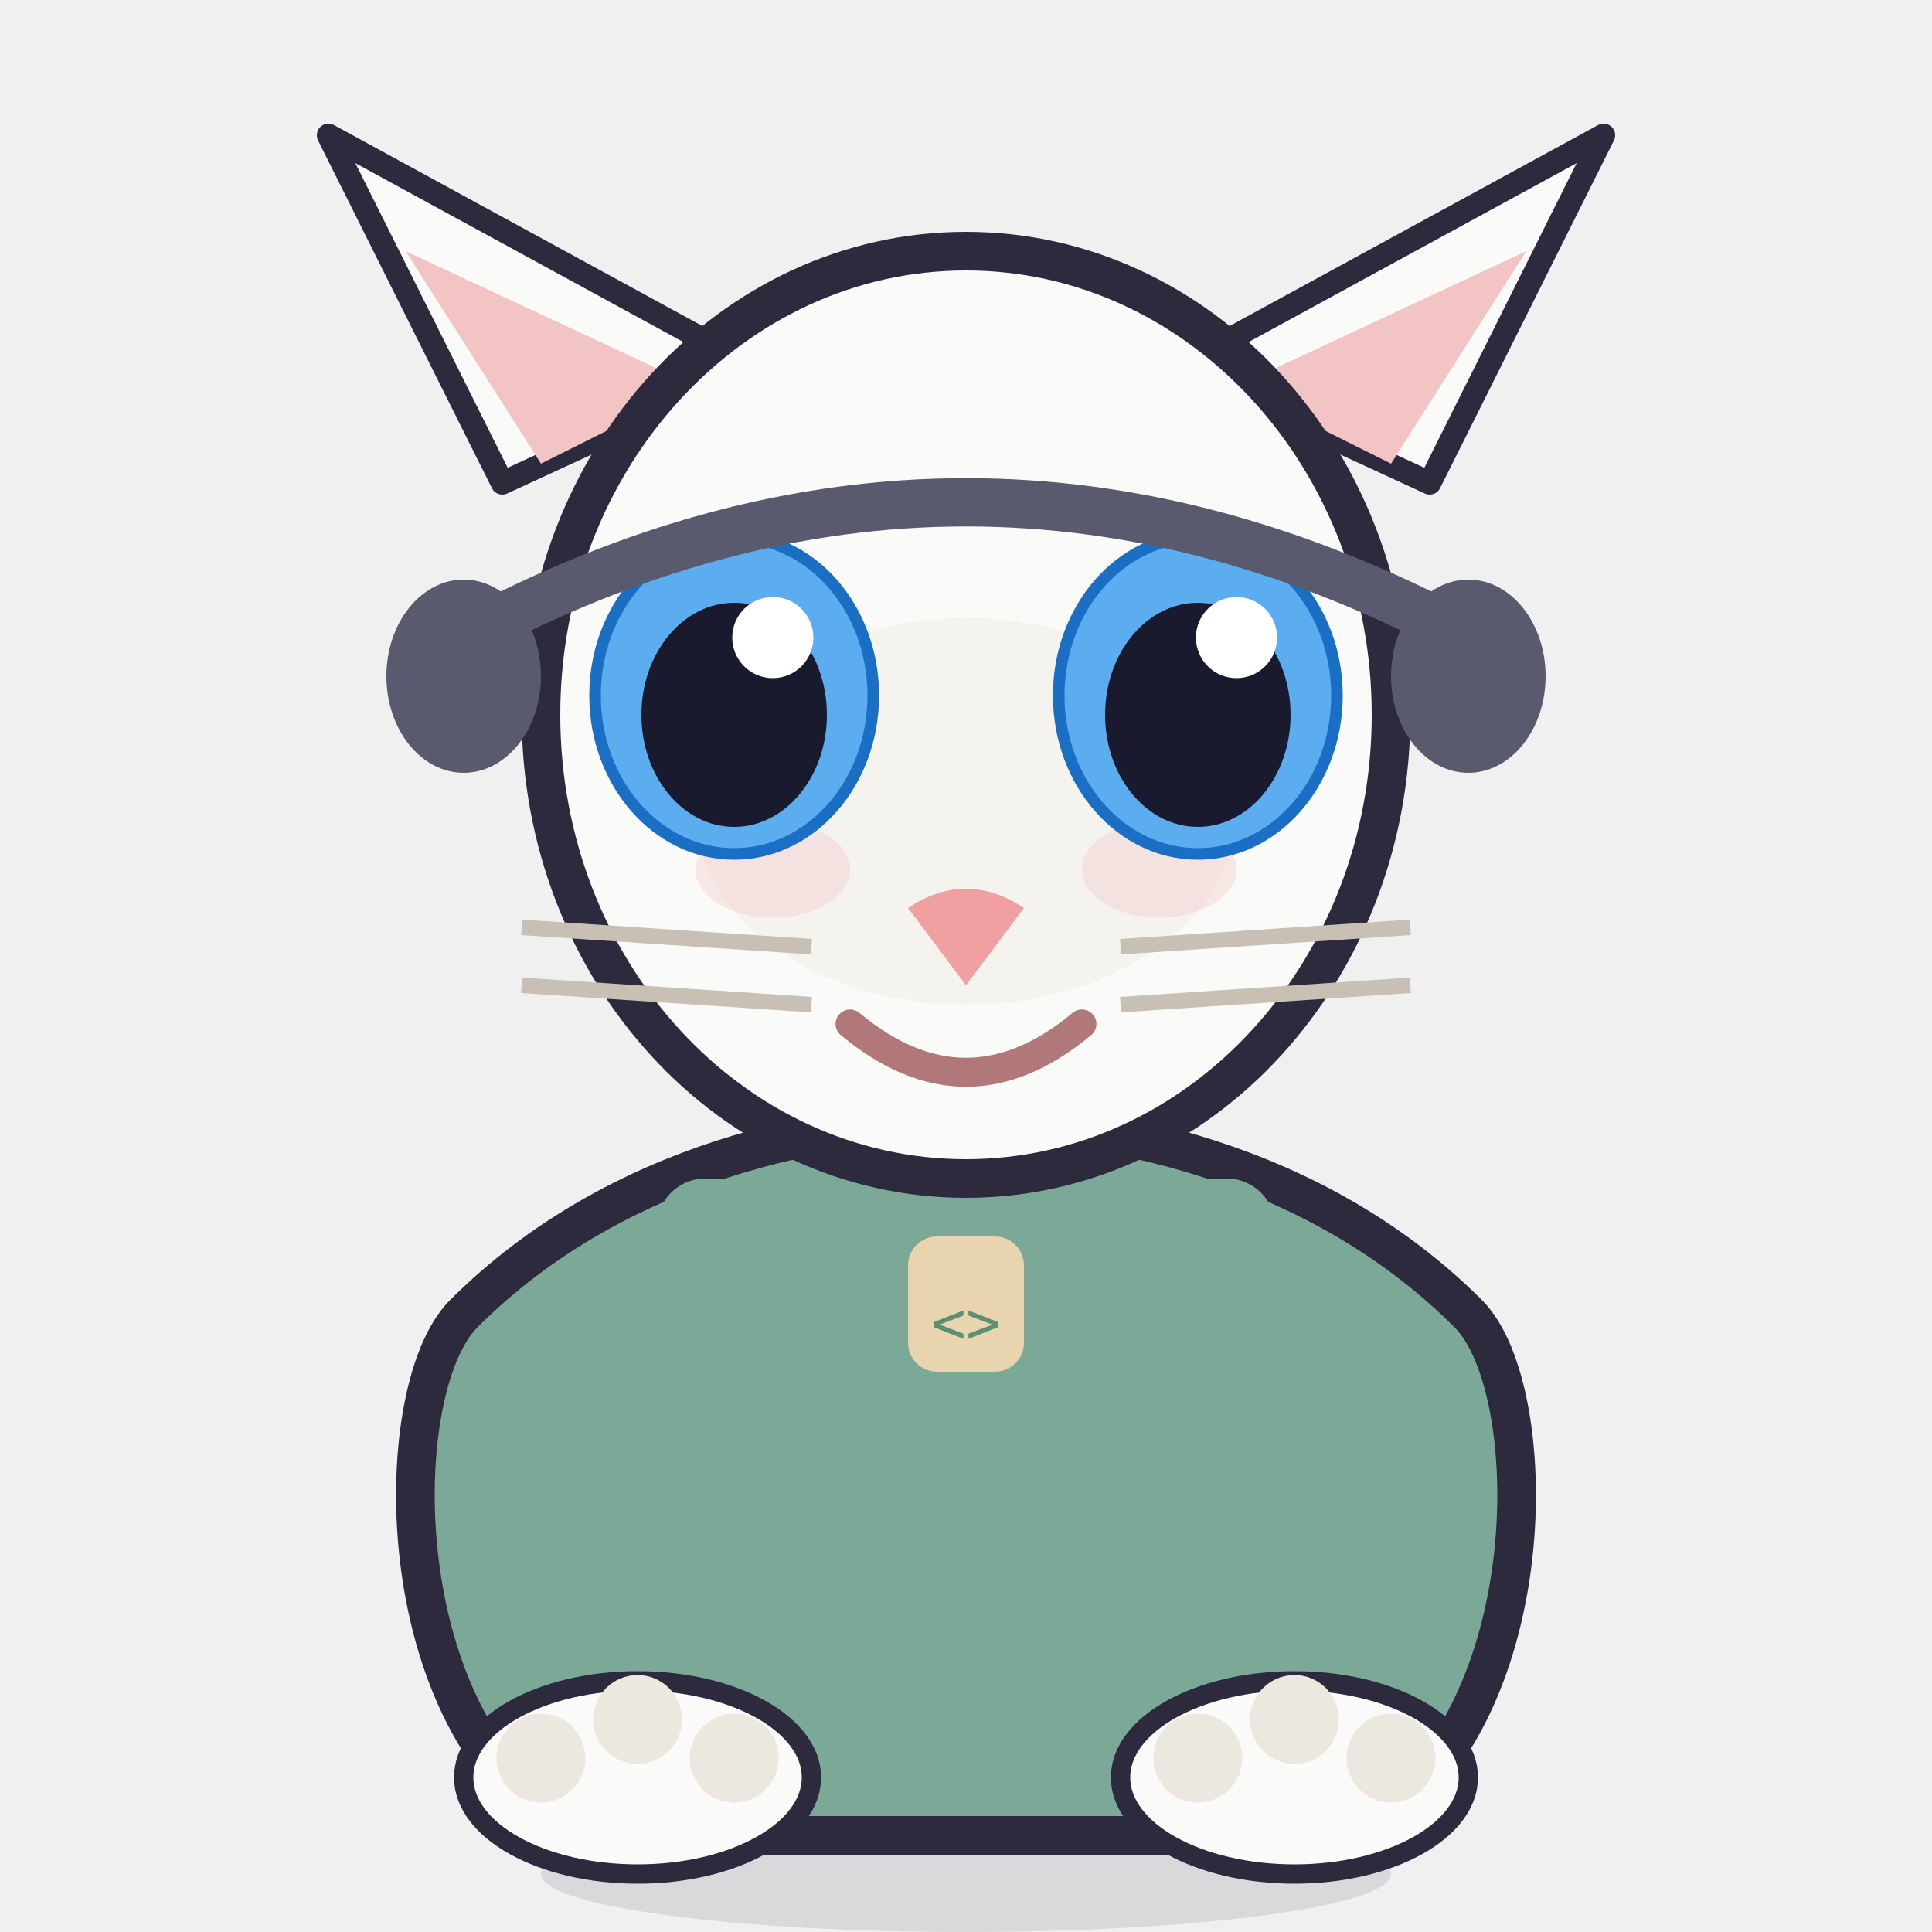
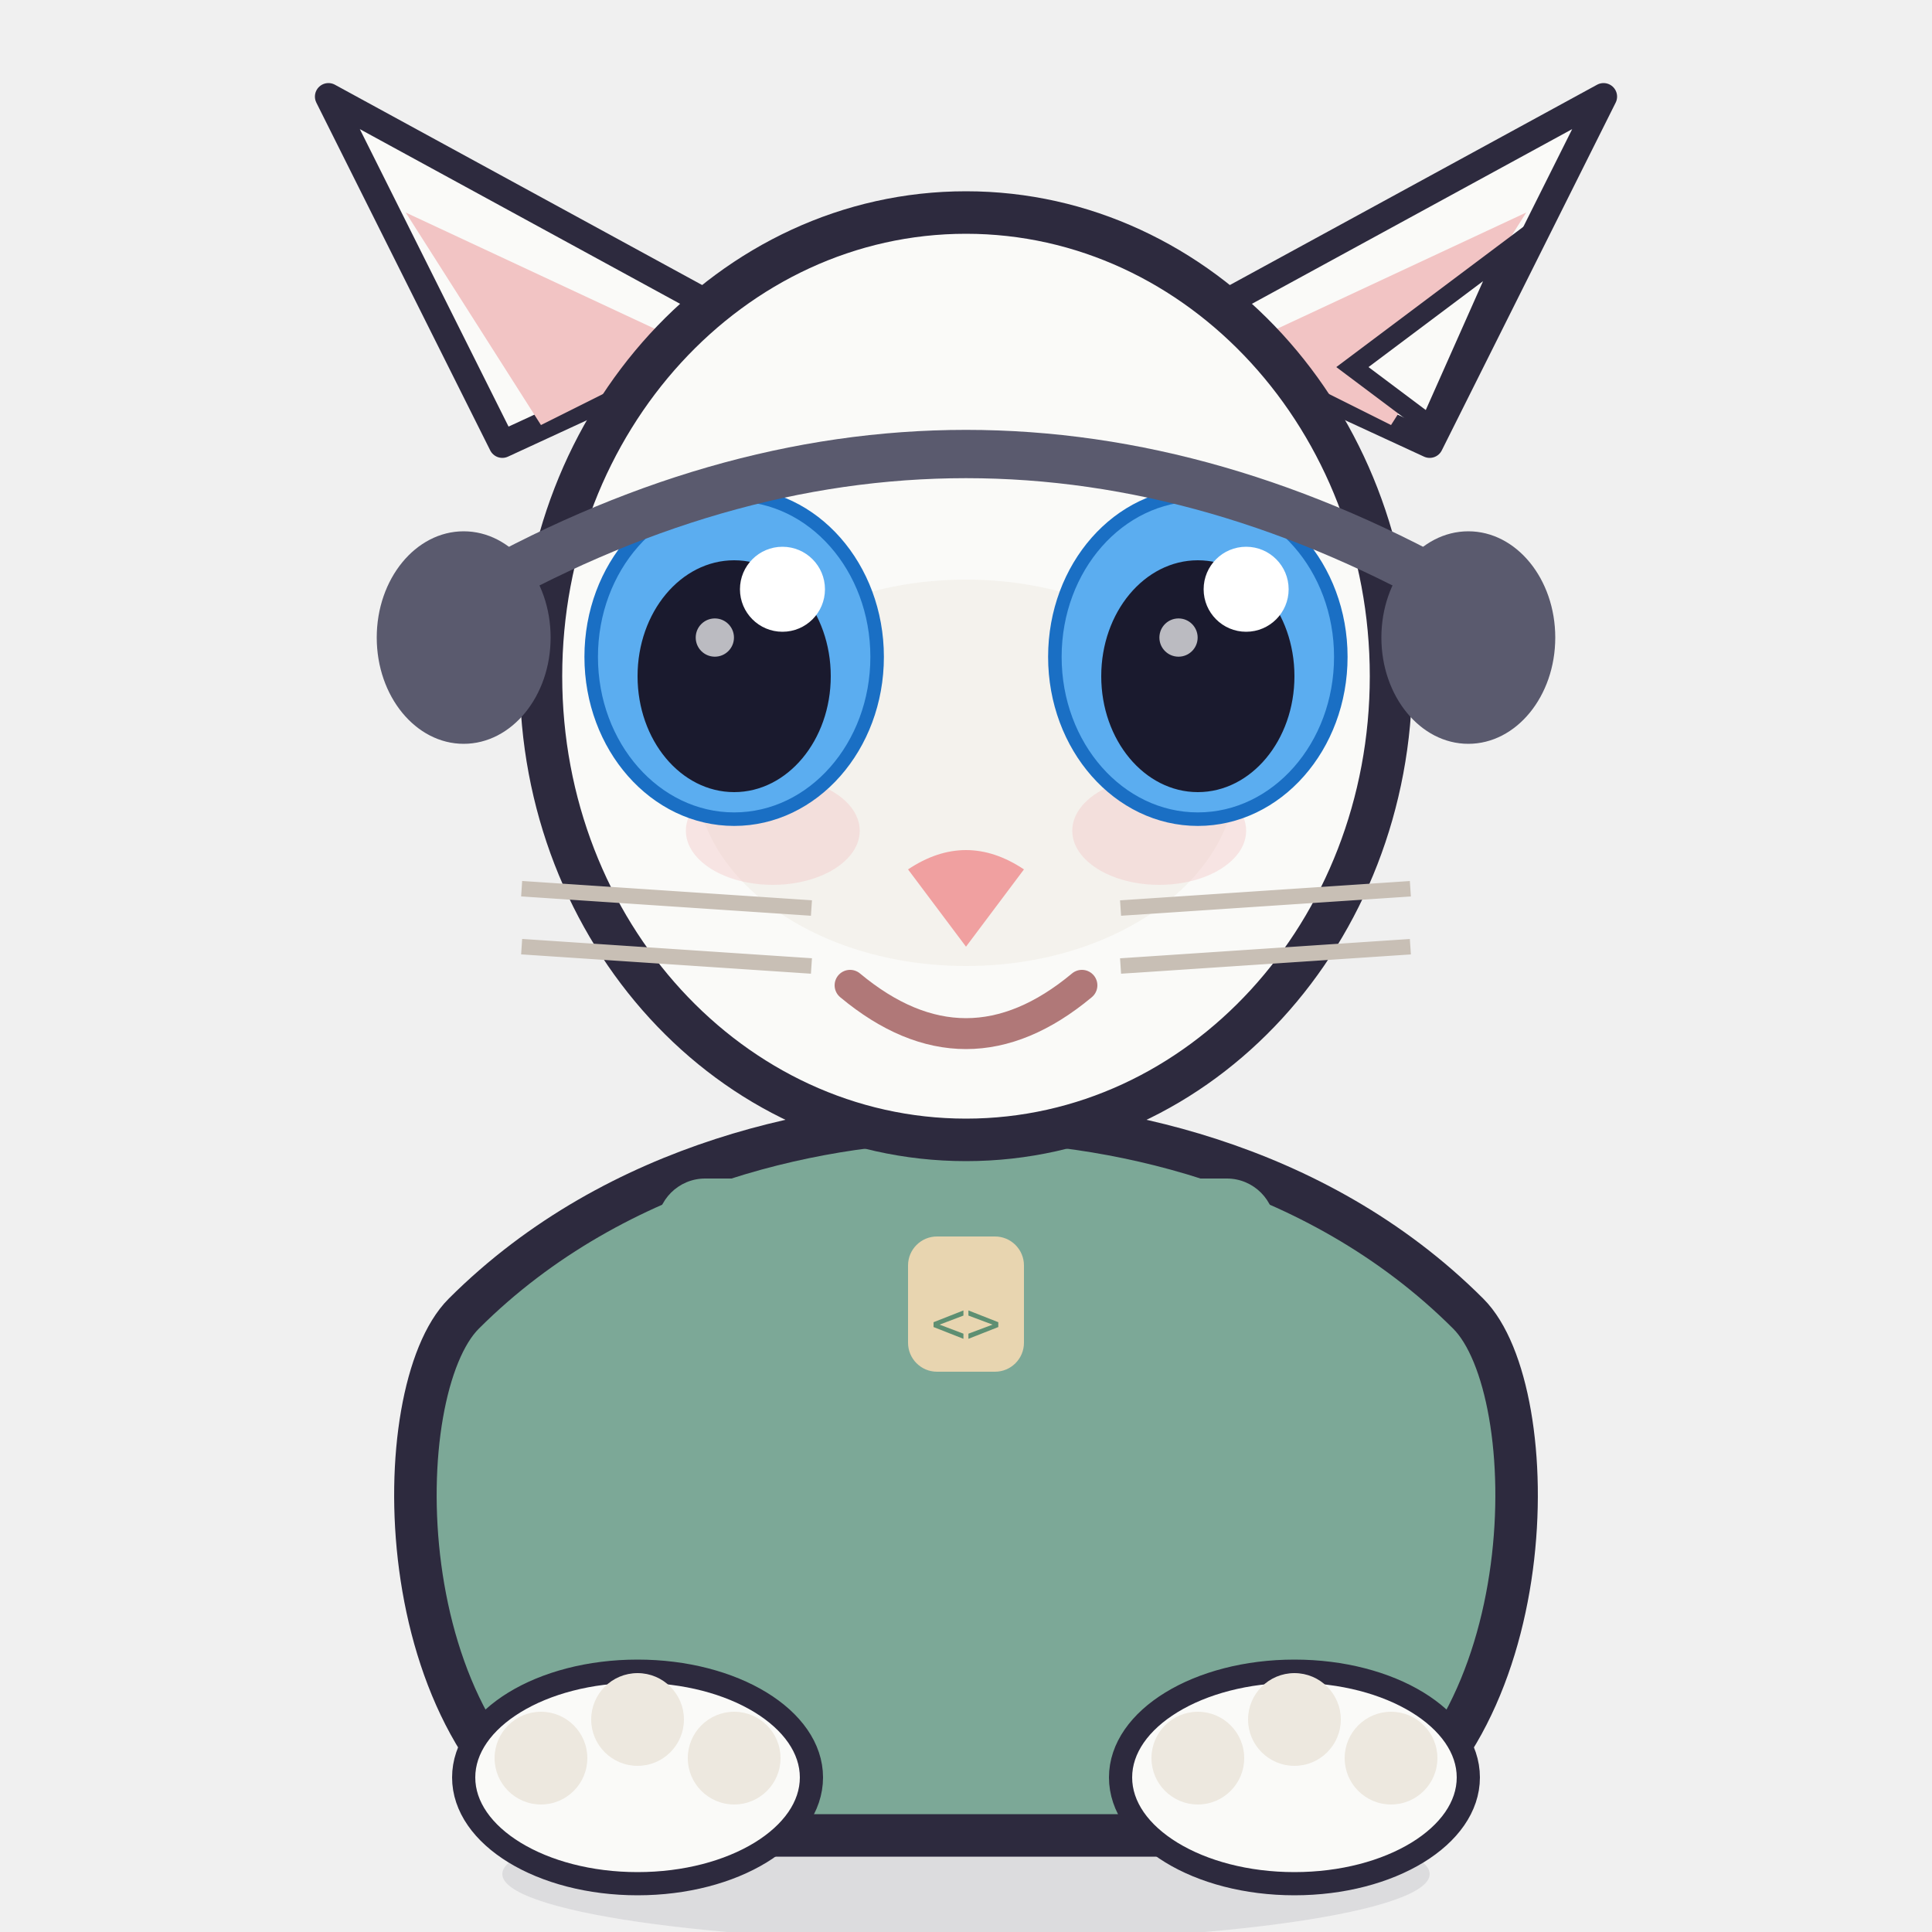
<svg xmlns="http://www.w3.org/2000/svg" viewBox="0 0 100 100" width="100" height="100" role="img" aria-label="Mid Casey, perk">
-   <ellipse cx="50" cy="97" rx="22" ry="3" fill="#2D2A3E" opacity="0.12" />
-   <path d="M24,68 C20,72 20,90 30,95 L70,95 C80,90 80,72 76,68 C68,60 57,58 50,58 C43,58 32,60 24,68 Z" fill="#7CA897" stroke="#2D2A3E" stroke-width="2" stroke-linejoin="round" />
-   <rect x="34" y="61" width="32" height="5" rx="2.5" fill="#7CA897" />
-   <rect x="47" y="64" width="6" height="7" rx="1.5" fill="#E8D5B0" />
-   <text x="50" y="69.5" text-anchor="middle" font-family="monospace" font-size="3" fill="#5E8F72">&lt;&gt;</text>
-   <ellipse cx="33" cy="92" rx="9" ry="5" fill="#FAFAF8" stroke="#2D2A3E" stroke-width="1" />
-   <circle cx="28" cy="91" r="2.3" fill="#EDE8DF" />
-   <circle cx="33" cy="89" r="2.3" fill="#EDE8DF" />
-   <circle cx="38" cy="91" r="2.3" fill="#EDE8DF" />
-   <ellipse cx="67" cy="92" rx="9" ry="5" fill="#FAFAF8" stroke="#2D2A3E" stroke-width="1" />
-   <circle cx="62" cy="91" r="2.3" fill="#EDE8DF" />
-   <circle cx="67" cy="89" r="2.3" fill="#EDE8DF" />
-   <circle cx="72" cy="91" r="2.3" fill="#EDE8DF" />
+   <ellipse cx="50" cy="97" rx="24" ry="3.5" fill="#2D2A3E" opacity="0.1" />
  <g>
-     <path d="M26,25 L17,7 L39,19 Z" fill="#FAFAF8" stroke="#2D2A3E" stroke-width="1.2" stroke-linejoin="round" />
-     <path d="M28,24 L21,13 L36,20 Z" fill="#F2C4C4" />
-     <path d="M74,25 L83,7 L61,19 Z" fill="#FAFAF8" stroke="#2D2A3E" stroke-width="1.2" stroke-linejoin="round" />
-     <path d="M72,24 L79,13 L64,20 Z" fill="#F2C4C4" />
-     <ellipse cx="50" cy="37" rx="22" ry="24" fill="#FAFAF8" stroke="#2D2A3E" stroke-width="2" stroke-linejoin="round" />
-     <ellipse cx="50" cy="42" rx="14" ry="10" fill="#EDE8DF" opacity="0.4" />
-     <ellipse cx="40" cy="45" rx="4" ry="2.5" fill="#F2C4C4" opacity="0.35" />
-     <ellipse cx="60" cy="45" rx="4" ry="2.5" fill="#F2C4C4" opacity="0.35" />
-     <ellipse cx="38" cy="36" rx="7.2" ry="8.2" fill="#5BADF0" stroke="#1A6FC4" stroke-width="0.6" />
-     <ellipse cx="38" cy="37" rx="4.8" ry="5.8" fill="#1A1A2E" />
-     <circle cx="40" cy="33" r="2.1" fill="#FFFFFF" />
-     <ellipse cx="62" cy="36" rx="7.2" ry="8.2" fill="#5BADF0" stroke="#1A6FC4" stroke-width="0.6" />
-     <ellipse cx="62" cy="37" rx="4.8" ry="5.8" fill="#1A1A2E" />
-     <circle cx="64" cy="33" r="2.1" fill="#FFFFFF" />
-     <path d="M47,47 L50 51 L53,47 Q50,45 47,47 Z" fill="#F0A0A0" />
-     <path d="M44,53 Q50,58 56,53" stroke="#B07878" stroke-width="1.5" fill="none" stroke-linecap="round" />
-     <line x1="27" y1="48" x2="42" y2="49" stroke="#C8BFB5" stroke-width="0.8" />
-     <line x1="27" y1="51" x2="42" y2="52" stroke="#C8BFB5" stroke-width="0.8" />
-     <line x1="58" y1="49" x2="73" y2="48" stroke="#C8BFB5" stroke-width="0.8" />
-     <line x1="58" y1="52" x2="73" y2="51" stroke="#C8BFB5" stroke-width="0.8" />
-     <path d="M24,33 Q50,19 76,33" fill="none" stroke="#5A5A6E" stroke-width="2.5" stroke-linecap="round" />
-     <ellipse cx="24" cy="35" rx="4" ry="5" fill="#5A5A6E" />
-     <ellipse cx="76" cy="35" rx="4" ry="5" fill="#5A5A6E" />
+     <path d="M24,68 C20,72 20,90 30,95 L70,95 C80,90 80,72 76,68 C68,60 57,58 50,58 C43,58 32,60 24,68 Z" fill="#7CA897" stroke="#2D2A3E" stroke-width="2.2" stroke-linejoin="round" />
+     <rect x="34" y="61" width="32" height="5" rx="2.5" fill="#7CA897" />
+     <rect x="47" y="64" width="6" height="7" rx="1.5" fill="#E8D5B0" />
+     <text x="50" y="69.5" text-anchor="middle" font-family="monospace" font-size="3" fill="#5E8F72">&lt;&gt;</text>
+     <ellipse cx="33" cy="92" rx="9" ry="5.5" fill="#FAFAF8" stroke="#2D2A3E" stroke-width="1.2" />
+     <circle cx="28" cy="91" r="2.4" fill="#EDE8DF" />
+     <circle cx="33" cy="89" r="2.4" fill="#EDE8DF" />
+     <circle cx="38" cy="91" r="2.4" fill="#EDE8DF" />
+     <ellipse cx="67" cy="92" rx="9" ry="5.5" fill="#FAFAF8" stroke="#2D2A3E" stroke-width="1.2" />
+     <circle cx="62" cy="91" r="2.4" fill="#EDE8DF" />
+     <circle cx="67" cy="89" r="2.4" fill="#EDE8DF" />
+     <circle cx="72" cy="91" r="2.4" fill="#EDE8DF" />
+     <g transform="translate(0,-2)">
+       <path d="M26,25 L17,7 L39,19 Z" fill="#FAFAF8" stroke="#2D2A3E" stroke-width="1.4" stroke-linejoin="round" />
+       <path d="M28,24 L21,13 L36,20 Z" fill="#F2C4C4" />
+       <path d="M74,25 L83,7 L61,19 Z" fill="#FAFAF8" stroke="#2D2A3E" stroke-width="1.4" stroke-linejoin="round" />
+       <path d="M72,24 L79,13 L64,20 Z" fill="#F2C4C4" />
+       <path d="M74,24 L78,15 L70,21 Z" fill="#FAFAF8" stroke="#2D2A3E" stroke-width="1" />
+       <ellipse cx="50" cy="37" rx="22" ry="24" fill="#FAFAF8" stroke="#2D2A3E" stroke-width="2.2" stroke-linejoin="round" />
+       <ellipse cx="50" cy="42" rx="14" ry="10" fill="#EDE8DF" opacity="0.45" />
+       <ellipse cx="40" cy="45" rx="4.5" ry="2.8" fill="#F2C4C4" opacity="0.4" />
+       <ellipse cx="60" cy="45" rx="4.5" ry="2.8" fill="#F2C4C4" opacity="0.4" />
+       <ellipse cx="38" cy="36" rx="7.4" ry="8.4" fill="#5BADF0" stroke="#1A6FC4" stroke-width="0.7" />
+       <ellipse cx="38" cy="37" rx="5" ry="6" fill="#1A1A2E" />
+       <circle cx="40.5" cy="32.5" r="2.2" fill="#FFFFFF" />
+       <circle cx="37" cy="35" r="0.99" fill="#FFFFFF" opacity="0.7" />
+       <ellipse cx="62" cy="36" rx="7.4" ry="8.4" fill="#5BADF0" stroke="#1A6FC4" stroke-width="0.7" />
+       <ellipse cx="62" cy="37" rx="5" ry="6" fill="#1A1A2E" />
+       <circle cx="64.5" cy="32.5" r="2.2" fill="#FFFFFF" />
+       <circle cx="61" cy="35" r="0.99" fill="#FFFFFF" opacity="0.7" />
+       <path d="M47,47 L50 51 L53,47 Q50,45 47,47 Z" fill="#F0A0A0" />
+       <path d="M44,53 Q50,58 56,53" stroke="#B07878" stroke-width="1.6" fill="none" stroke-linecap="round" />
+       <line x1="27" y1="48" x2="42" y2="49" stroke="#C8BFB5" stroke-width="0.8" />
+       <line x1="27" y1="51" x2="42" y2="52" stroke="#C8BFB5" stroke-width="0.8" />
+       <line x1="58" y1="49" x2="73" y2="48" stroke="#C8BFB5" stroke-width="0.8" />
+       <line x1="58" y1="52" x2="73" y2="51" stroke="#C8BFB5" stroke-width="0.8" />
+       <path d="M24,33 Q50,18 76,33" fill="none" stroke="#5A5A6E" stroke-width="2.5" stroke-linecap="round" />
+       <ellipse cx="24" cy="35" rx="4.5" ry="5.5" fill="#5A5A6E" />
+       <ellipse cx="76" cy="35" rx="4.5" ry="5.5" fill="#5A5A6E" />
+     </g>
  </g>
</svg>
